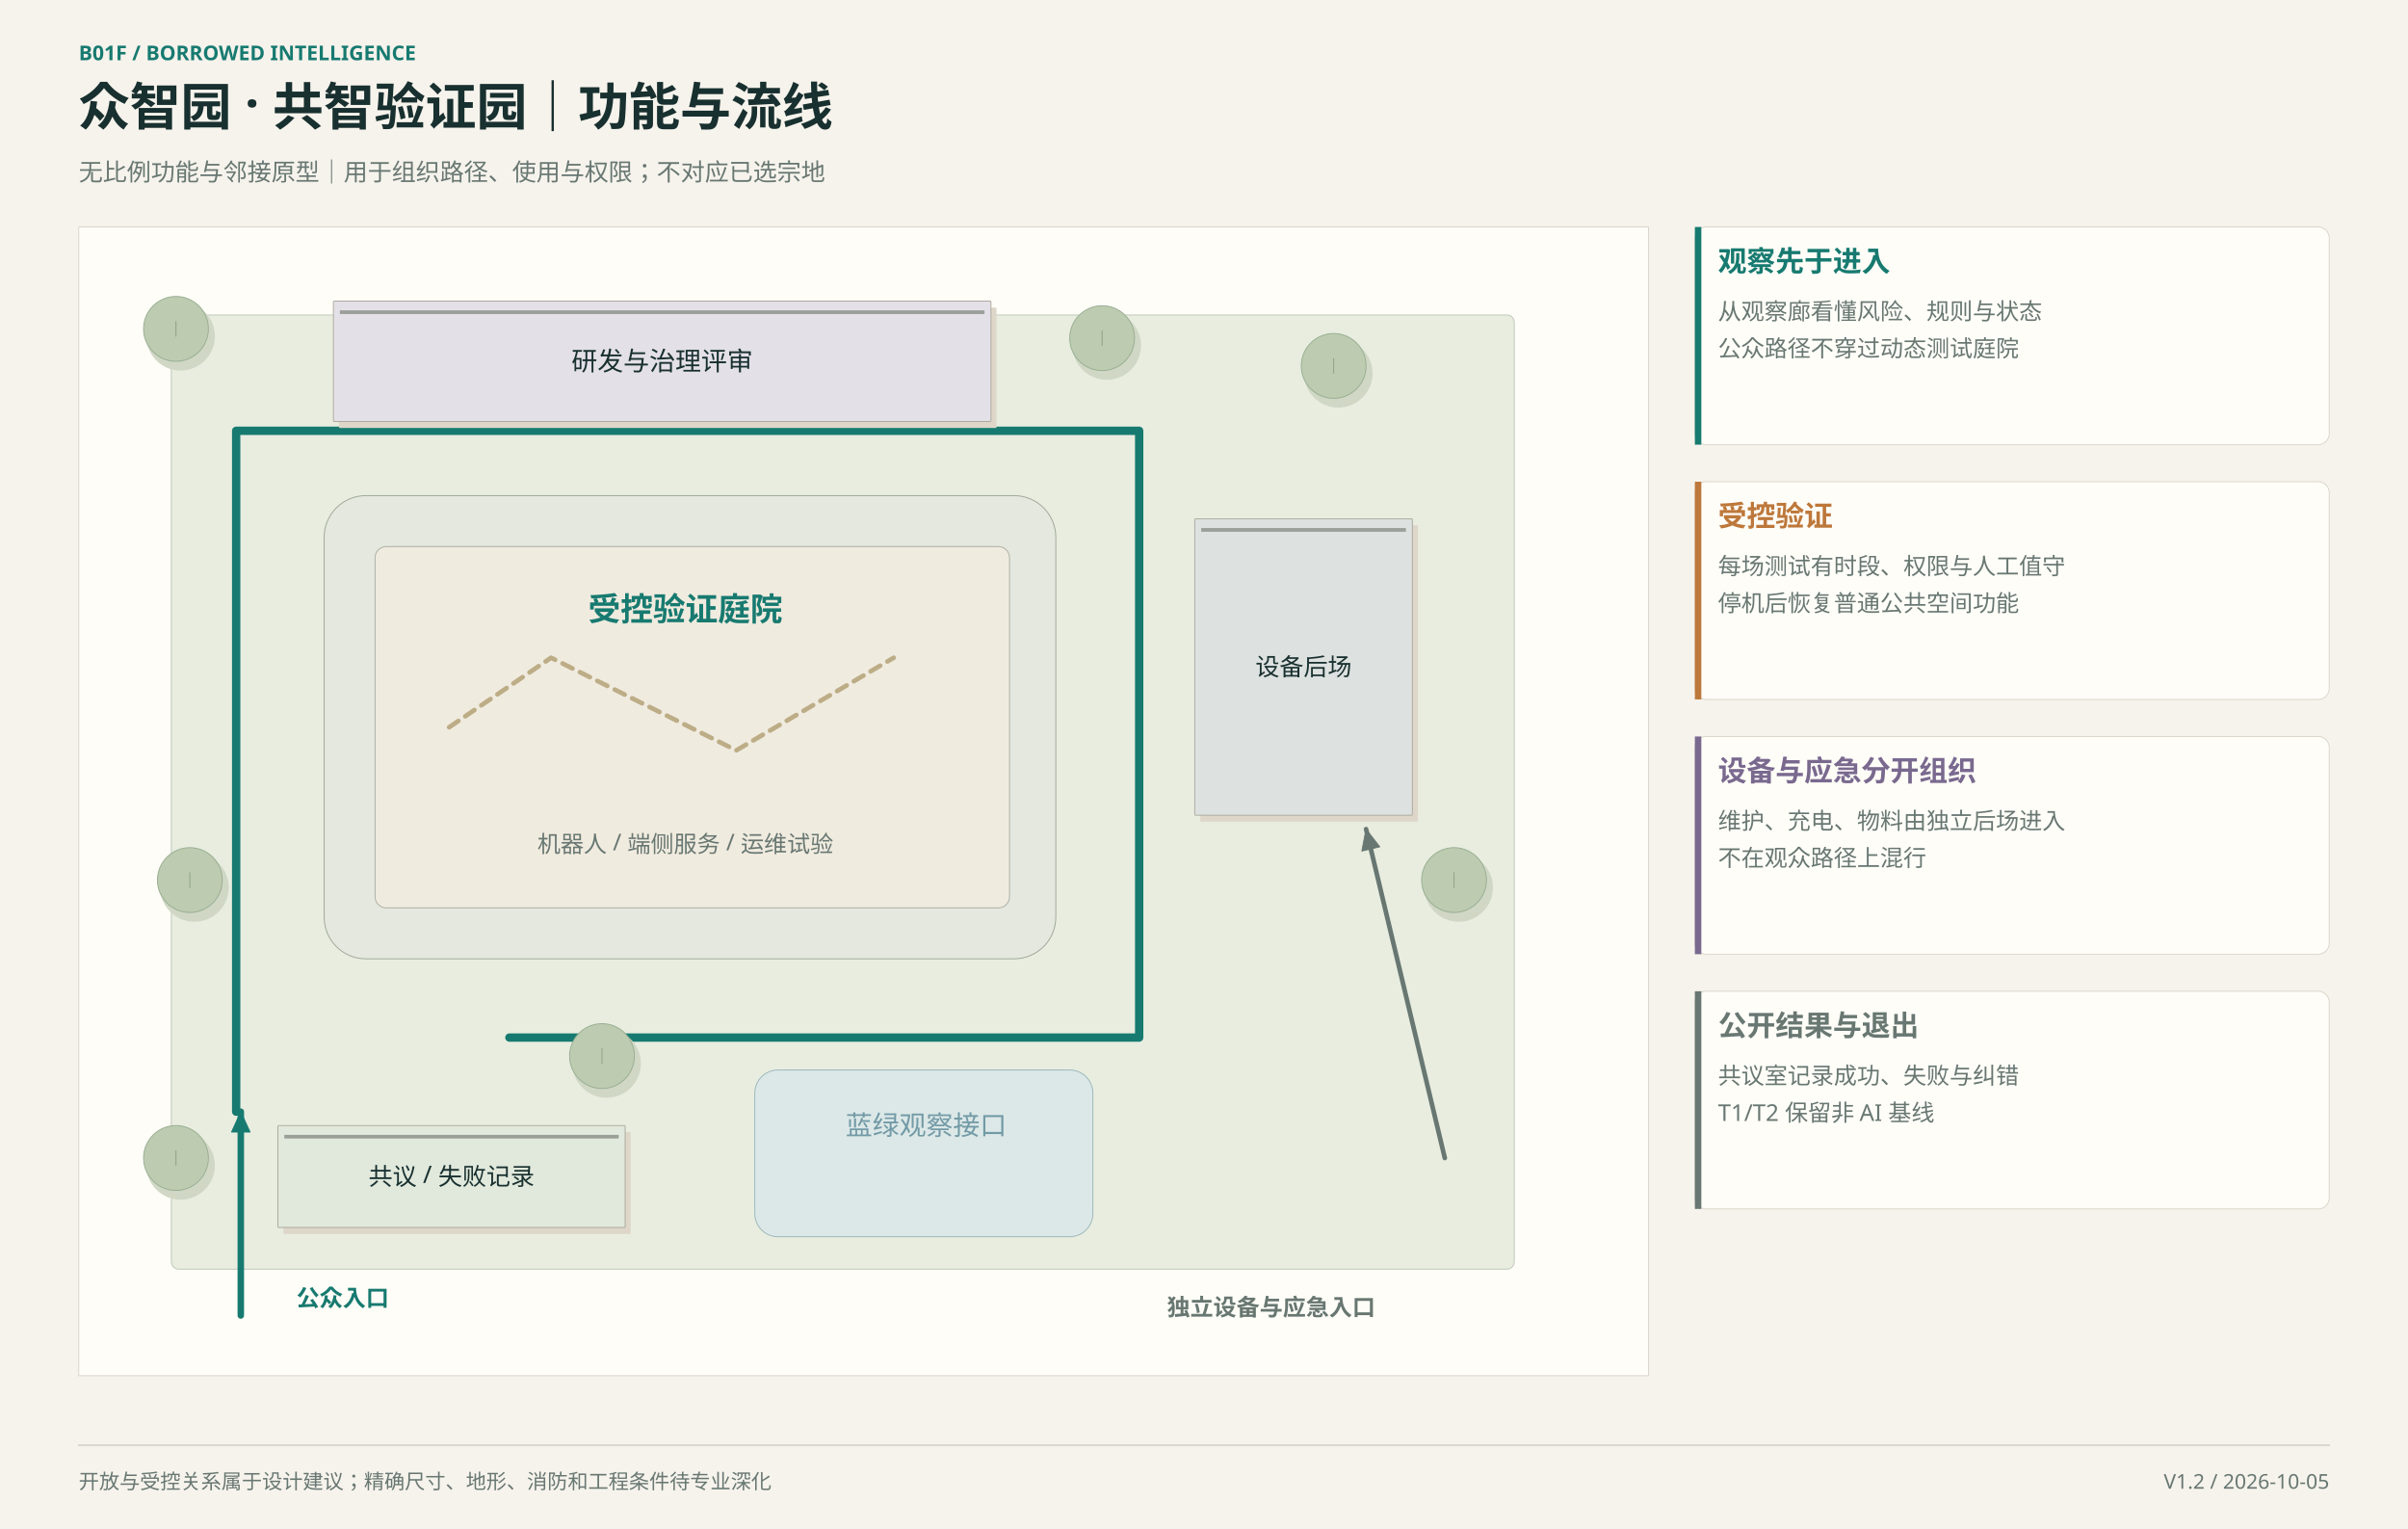
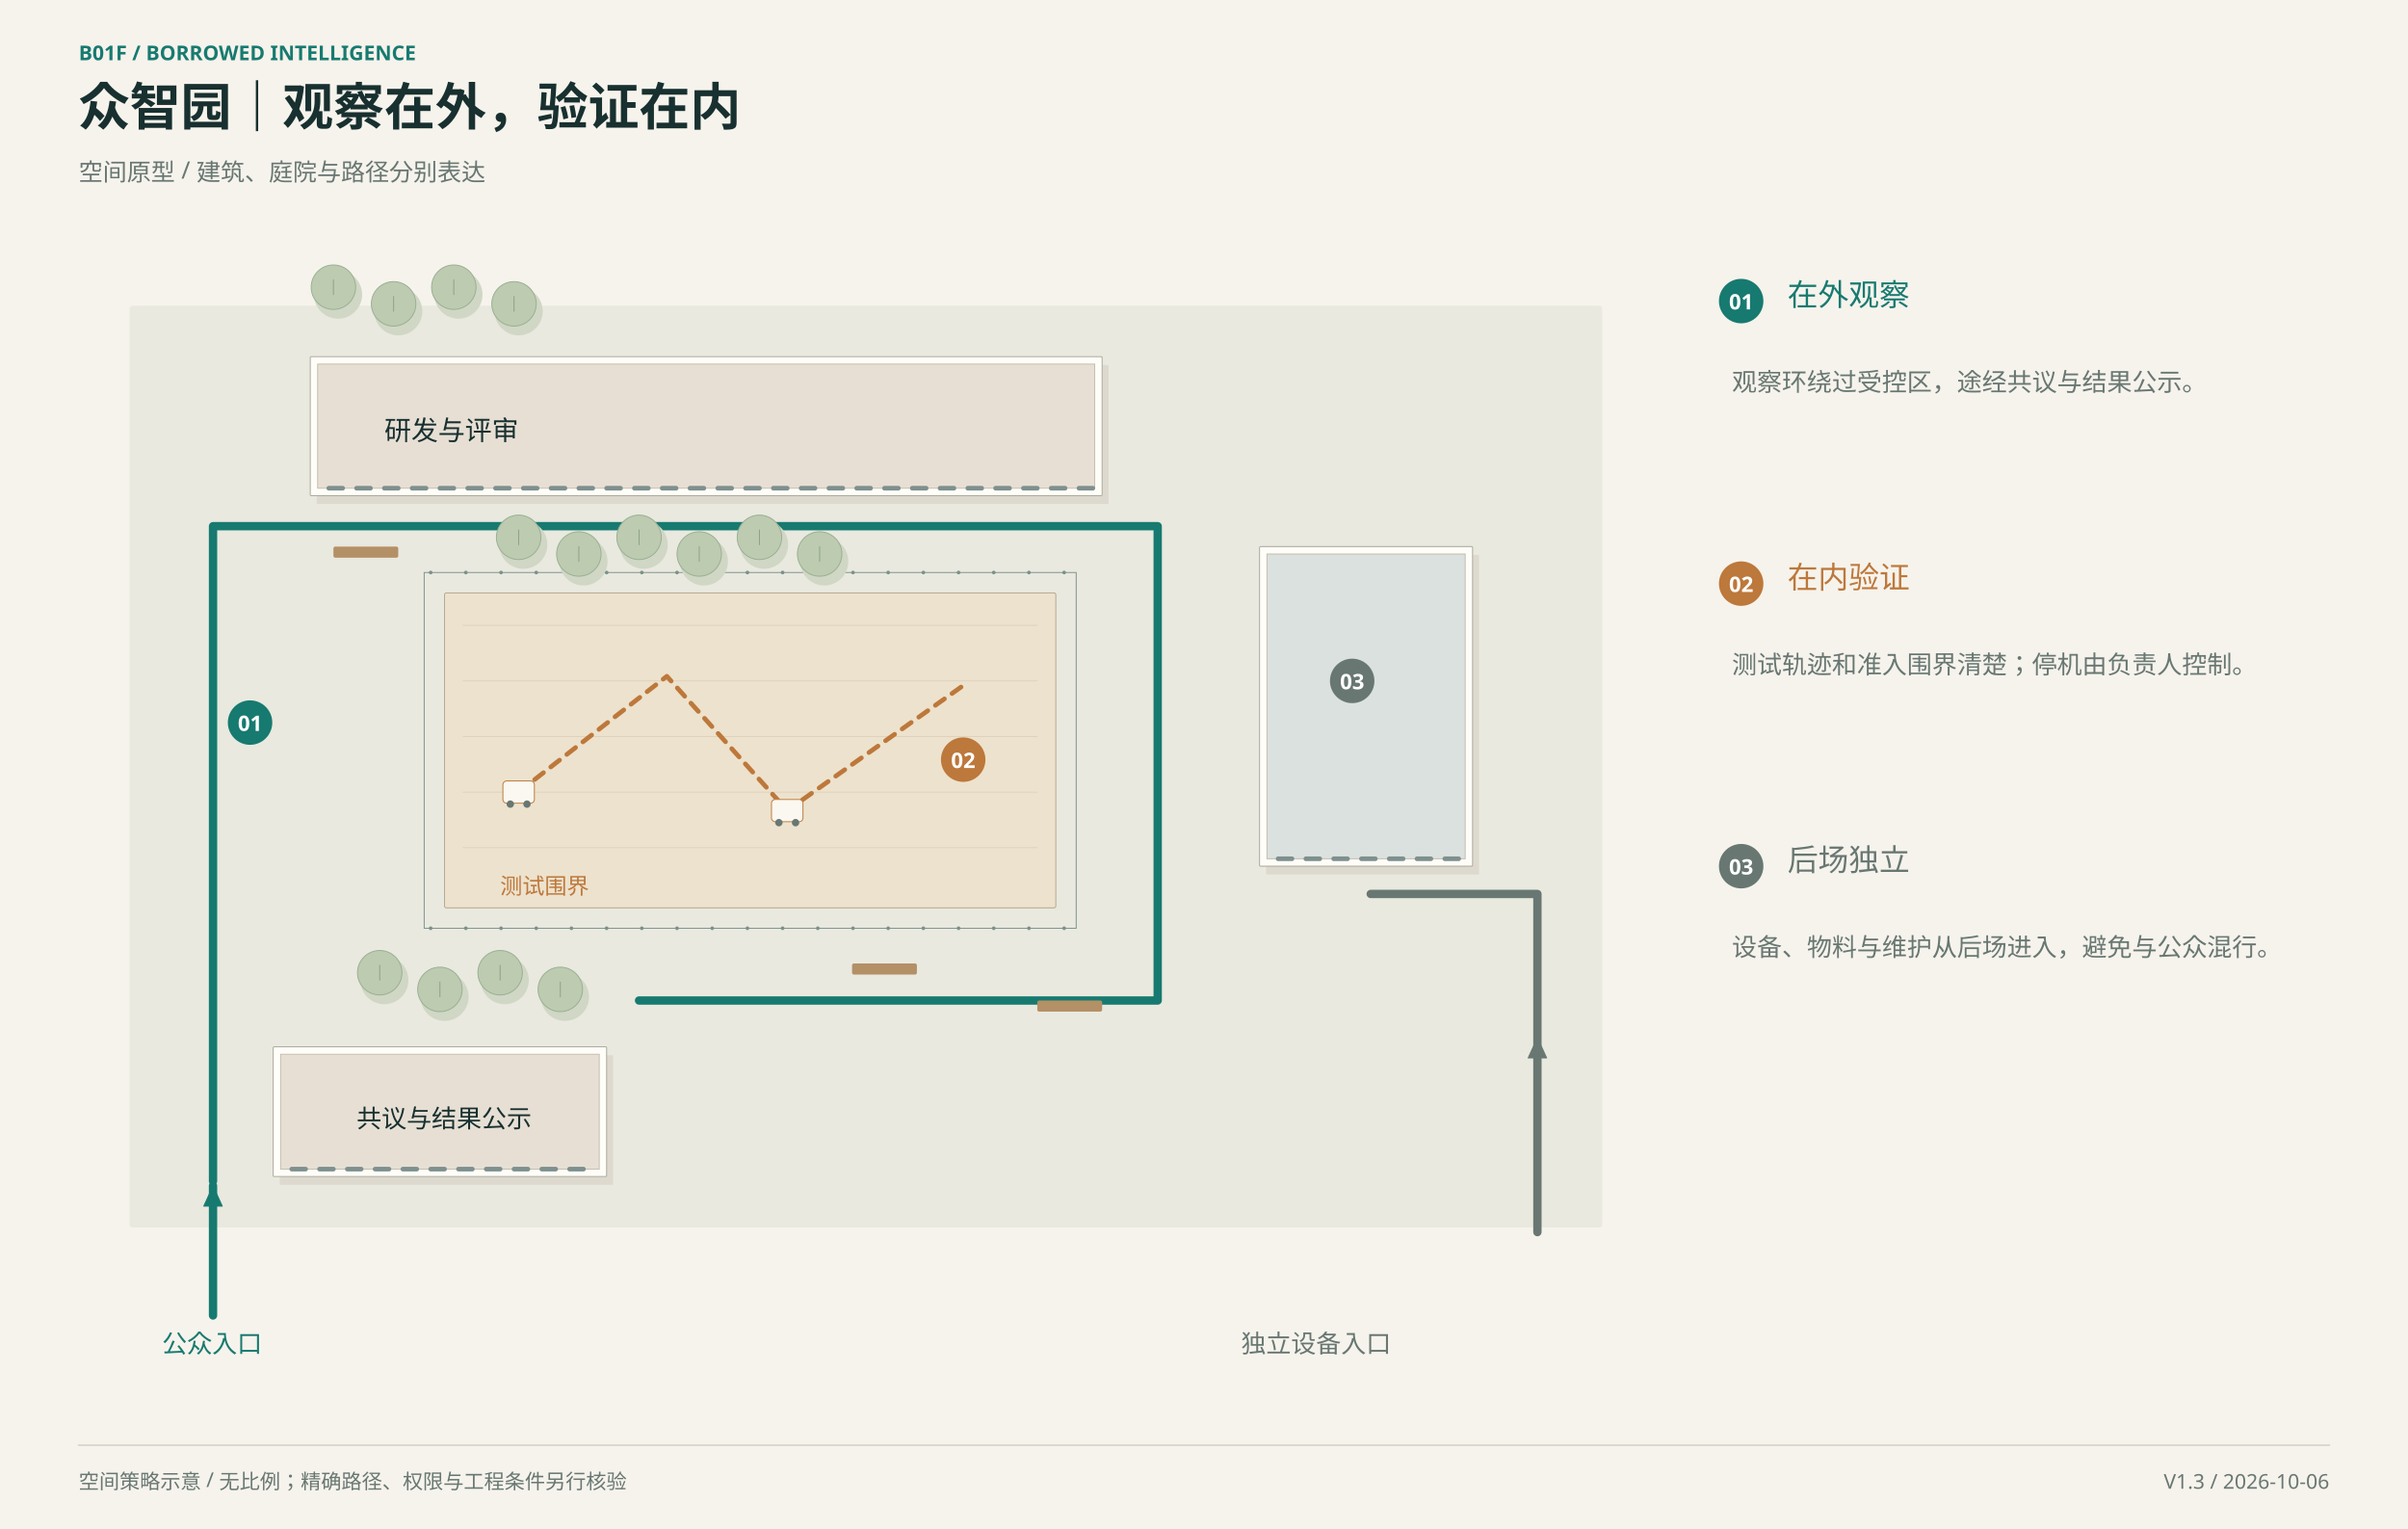
<svg xmlns="http://www.w3.org/2000/svg" width="2600" height="1650" viewBox="0 0 2600 1650">
  <style>text{font-family:"Jingzhang Reading","Noto Sans SC","PingFang SC",sans-serif}</style>
  <rect width="100%" height="100%" fill="#f6f3ec" />
  <text x="85" y="65" fill="#177a70" font-size="22" font-weight="600" text-anchor="start">B01F / BORROWED INTELLIGENCE</text>
-   <text x="85" y="135" fill="#18302f" font-size="55" font-weight="600" text-anchor="start">众智园 · 共智验证园｜功能与流线</text>
-   <text x="85" y="195" fill="#687772" font-size="26" font-weight="400" text-anchor="start">无比例功能与邻接原型｜用于组织路径、使用与权限；不对应已选宗地</text>
-   <rect x="85" y="245" width="1695" height="1240" rx="0" fill="#fffdf8" stroke="#d9d5ca" />
-   <rect x="185" y="340" width="1450" height="1030" rx="8" fill="#e8ede0" stroke="#bec8b8" />
-   <rect x="350" y="535" width="790" height="500" rx="45" fill="#e4e8df" stroke="#9ea997" />
-   <rect x="405" y="590" width="685" height="390" rx="12" fill="#f0ebdf" stroke="#acafa4" />
-   <text x="740" y="670" fill="#177a70" font-size="35" font-weight="600" text-anchor="middle">受控验证庭院</text>
-   <path d="M485.0,785.0 L595.0,710.0 L795.0,810.0 L965.0,710.0" fill="none" stroke="#bdad87" stroke-width="5" stroke-linejoin="round" stroke-linecap="round" stroke-dasharray="12 9" />
-   <text x="740" y="920" fill="#687772" font-size="25" font-weight="400" text-anchor="middle">机器人 / 端侧服务 / 运维试验</text>
-   <path d="M255.0,1200.0 L255.0,465.0 L1230.0,465.0 L1230.0,1120.0 L550.0,1120.0" fill="none" stroke="#177a70" stroke-width="9" stroke-linejoin="round" stroke-linecap="round" />
-   <rect x="581" y="421" width="361.0" height="40" rx="5" fill="#fffdf7" stroke="none" />
-   <text x="590" y="450" fill="#177a70" font-size="25" font-weight="600" text-anchor="start">公共观察廊 / 与测试区分离</text>
-   <rect x="366" y="332" width="710" height="130" rx="1" fill="#ded7c9" stroke="none" />
-   <rect x="360" y="325" width="710" height="130" rx="1" fill="#e4e0e8" stroke="#acaa9e" />
-   <path d="M367,337H1063" stroke="#9b9f99" stroke-width="4" />
-   <text x="715.0" y="399.8" fill="#18302f" font-size="28" font-weight="500" text-anchor="middle">研发与治理评审</text>
-   <rect x="1296" y="567" width="235" height="320" rx="1" fill="#ded7c9" stroke="none" />
-   <rect x="1290" y="560" width="235" height="320" rx="1" fill="#dde1df" stroke="#acaa9e" />
-   <path d="M1297,572H1518" stroke="#9b9f99" stroke-width="4" />
-   <text x="1407.5" y="729.1" fill="#18302f" font-size="26" font-weight="500" text-anchor="middle">设备后场</text>
-   <rect x="306" y="1222" width="375" height="110" rx="1" fill="#ded7c9" stroke="none" />
-   <rect x="300" y="1215" width="375" height="110" rx="1" fill="#e1e8dc" stroke="#acaa9e" />
-   <path d="M307,1227H668" stroke="#9b9f99" stroke-width="4" />
-   <text x="487.5" y="1279.1" fill="#18302f" font-size="26" font-weight="500" text-anchor="middle">共议 / 失败记录</text>
-   <rect x="815" y="1155" width="365" height="180" rx="25" fill="#dce8e7" stroke="#9bb7bb" />
-   <text x="1000" y="1225" fill="#729aa6" font-size="29" font-weight="500" text-anchor="middle">蓝绿观察接口</text>
-   <path d="M1560.0,1250.0 L1475.0,895.0" fill="none" stroke="#687772" stroke-width="5" stroke-linejoin="round" stroke-linecap="round" />
-   <path d="M1475.0,895.0 L1489.8,914.1 L1470.4,918.7 L1475.0,895.0" fill="#687772" stroke="#687772" stroke-width="1" stroke-linejoin="round" stroke-linecap="round" />
-   <rect x="1251" y="1391" width="238.5" height="40" rx="5" fill="#fffdf7" stroke="none" />
-   <text x="1260" y="1420" fill="#687772" font-size="25" font-weight="600" text-anchor="start">独立设备与应急入口</text>
-   <path d="M260.0,1420.0 L260.0,1200.0" fill="none" stroke="#177a70" stroke-width="7" stroke-linejoin="round" stroke-linecap="round" />
-   <path d="M260.0,1200.0 L270.0,1222.0 L250.0,1222.0 L260.0,1200.0" fill="#177a70" stroke="#177a70" stroke-width="1" stroke-linejoin="round" stroke-linecap="round" />
-   <rect x="311" y="1381" width="116.0" height="40" rx="5" fill="#fffdf7" stroke="none" />
-   <text x="320" y="1410" fill="#177a70" font-size="25" font-weight="600" text-anchor="start">公众入口</text>
-   <circle cx="195.0" cy="363.0" r="37" fill="#d0d7c5" stroke="none" stroke-width="2" />
-   <circle cx="190.0" cy="355.0" r="35" fill="#bdcbb0" stroke="#98ae92" stroke-width="1" />
-   <path d="M190.0,347.0 L190.0,363.0" fill="none" stroke="#8ca185" stroke-width="1" stroke-linejoin="round" stroke-linecap="round" />
-   <circle cx="1195.0" cy="373.0" r="37" fill="#d0d7c5" stroke="none" stroke-width="2" />
-   <circle cx="1190.0" cy="365.0" r="35" fill="#bdcbb0" stroke="#98ae92" stroke-width="1" />
-   <path d="M1190.0,357.0 L1190.0,373.0" fill="none" stroke="#8ca185" stroke-width="1" stroke-linejoin="round" stroke-linecap="round" />
-   <circle cx="1445.0" cy="403.0" r="37" fill="#d0d7c5" stroke="none" stroke-width="2" />
-   <circle cx="1440.0" cy="395.0" r="35" fill="#bdcbb0" stroke="#98ae92" stroke-width="1" />
-   <path d="M1440.0,387.0 L1440.0,403.0" fill="none" stroke="#8ca185" stroke-width="1" stroke-linejoin="round" stroke-linecap="round" />
-   <circle cx="1575.0" cy="958.0" r="37" fill="#d0d7c5" stroke="none" stroke-width="2" />
-   <circle cx="1570.0" cy="950.0" r="35" fill="#bdcbb0" stroke="#98ae92" stroke-width="1" />
-   <path d="M1570.0,942.0 L1570.0,958.0" fill="none" stroke="#8ca185" stroke-width="1" stroke-linejoin="round" stroke-linecap="round" />
-   <circle cx="655.0" cy="1148.0" r="37" fill="#d0d7c5" stroke="none" stroke-width="2" />
-   <circle cx="650.0" cy="1140.0" r="35" fill="#bdcbb0" stroke="#98ae92" stroke-width="1" />
-   <path d="M650.0,1132.0 L650.0,1148.0" fill="none" stroke="#8ca185" stroke-width="1" stroke-linejoin="round" stroke-linecap="round" />
-   <circle cx="210.0" cy="958.0" r="37" fill="#d0d7c5" stroke="none" stroke-width="2" />
-   <circle cx="205.0" cy="950.0" r="35" fill="#bdcbb0" stroke="#98ae92" stroke-width="1" />
-   <path d="M205.0,942.0 L205.0,958.0" fill="none" stroke="#8ca185" stroke-width="1" stroke-linejoin="round" stroke-linecap="round" />
-   <circle cx="195.0" cy="1258.0" r="37" fill="#d0d7c5" stroke="none" stroke-width="2" />
-   <circle cx="190.0" cy="1250.0" r="35" fill="#bdcbb0" stroke="#98ae92" stroke-width="1" />
-   <path d="M190.0,1242.0 L190.0,1258.0" fill="none" stroke="#8ca185" stroke-width="1" stroke-linejoin="round" stroke-linecap="round" />
-   <rect x="1830" y="245" width="685" height="235" rx="12" fill="#fffdf8" stroke="#d9d5ca" />
-   <rect x="1830" y="245" width="7" height="235" fill="#177a70" />
-   <text x="1855" y="293" fill="#177a70" font-size="31" font-weight="600" text-anchor="start">观察先于进入</text>
-   <text x="1855" y="345" fill="#687772" font-size="25" font-weight="400" text-anchor="start">从观察廊看懂风险、规则与状态</text>
-   <text x="1855" y="385" fill="#687772" font-size="25" font-weight="400" text-anchor="start">公众路径不穿过动态测试庭院</text>
-   <rect x="1830" y="520" width="685" height="235" rx="12" fill="#fffdf8" stroke="#d9d5ca" />
-   <rect x="1830" y="520" width="7" height="235" fill="#bd783b" />
-   <text x="1855" y="568" fill="#bd783b" font-size="31" font-weight="600" text-anchor="start">受控验证</text>
-   <text x="1855" y="620" fill="#687772" font-size="25" font-weight="400" text-anchor="start">每场测试有时段、权限与人工值守</text>
-   <text x="1855" y="660" fill="#687772" font-size="25" font-weight="400" text-anchor="start">停机后恢复普通公共空间功能</text>
-   <rect x="1830" y="795" width="685" height="235" rx="12" fill="#fffdf8" stroke="#d9d5ca" />
-   <rect x="1830" y="795" width="7" height="235" fill="#79698f" />
-   <text x="1855" y="843" fill="#79698f" font-size="31" font-weight="600" text-anchor="start">设备与应急分开组织</text>
-   <text x="1855" y="895" fill="#687772" font-size="25" font-weight="400" text-anchor="start">维护、充电、物料由独立后场进入</text>
-   <text x="1855" y="935" fill="#687772" font-size="25" font-weight="400" text-anchor="start">不在观众路径上混行</text>
-   <rect x="1830" y="1070" width="685" height="235" rx="12" fill="#fffdf8" stroke="#d9d5ca" />
-   <rect x="1830" y="1070" width="7" height="235" fill="#687772" />
-   <text x="1855" y="1118" fill="#687772" font-size="31" font-weight="600" text-anchor="start">公开结果与退出</text>
-   <text x="1855" y="1170" fill="#687772" font-size="25" font-weight="400" text-anchor="start">共议室记录成功、失败与纠错</text>
-   <text x="1855" y="1210" fill="#687772" font-size="25" font-weight="400" text-anchor="start">T1/T2 保留非 AI 基线</text>
+   <text x="85" y="135" fill="#18302f" font-size="55" font-weight="600" text-anchor="start">众智园｜观察在外，验证在内</text>
+   <text x="85" y="195" fill="#687772" font-size="26" font-weight="400" text-anchor="start">空间原型 / 建筑、庭院与路径分别表达</text>
+   <rect x="140" y="330" width="1590" height="995" rx="3" fill="#e9e9df" stroke="none" />
+   <rect x="342" y="394" width="855" height="150" rx="1" fill="#ded9cf" stroke="none" />
+   <rect x="335" y="385" width="855" height="150" rx="1" fill="#fffdf8" stroke="#a9a69a" />
+   <rect x="343" y="393" width="839" height="134" rx="0" fill="#e7dfd4" stroke="#c3bcae" />
+   <path d="M355.0,527.0 L370.0,527.0" fill="none" stroke="#7e908e" stroke-width="5" stroke-linejoin="round" stroke-linecap="round" />
+   <path d="M385.0,527.0 L400.0,527.0" fill="none" stroke="#7e908e" stroke-width="5" stroke-linejoin="round" stroke-linecap="round" />
+   <path d="M415.0,527.0 L430.0,527.0" fill="none" stroke="#7e908e" stroke-width="5" stroke-linejoin="round" stroke-linecap="round" />
+   <path d="M445.0,527.0 L460.0,527.0" fill="none" stroke="#7e908e" stroke-width="5" stroke-linejoin="round" stroke-linecap="round" />
+   <path d="M475.0,527.0 L490.0,527.0" fill="none" stroke="#7e908e" stroke-width="5" stroke-linejoin="round" stroke-linecap="round" />
+   <path d="M505.0,527.0 L520.0,527.0" fill="none" stroke="#7e908e" stroke-width="5" stroke-linejoin="round" stroke-linecap="round" />
+   <path d="M535.0,527.0 L550.0,527.0" fill="none" stroke="#7e908e" stroke-width="5" stroke-linejoin="round" stroke-linecap="round" />
+   <path d="M565.0,527.0 L580.0,527.0" fill="none" stroke="#7e908e" stroke-width="5" stroke-linejoin="round" stroke-linecap="round" />
+   <path d="M595.0,527.0 L610.0,527.0" fill="none" stroke="#7e908e" stroke-width="5" stroke-linejoin="round" stroke-linecap="round" />
+   <path d="M625.0,527.0 L640.0,527.0" fill="none" stroke="#7e908e" stroke-width="5" stroke-linejoin="round" stroke-linecap="round" />
+   <path d="M655.0,527.0 L670.0,527.0" fill="none" stroke="#7e908e" stroke-width="5" stroke-linejoin="round" stroke-linecap="round" />
+   <path d="M685.0,527.0 L700.0,527.0" fill="none" stroke="#7e908e" stroke-width="5" stroke-linejoin="round" stroke-linecap="round" />
+   <path d="M715.0,527.0 L730.0,527.0" fill="none" stroke="#7e908e" stroke-width="5" stroke-linejoin="round" stroke-linecap="round" />
+   <path d="M745.0,527.0 L760.0,527.0" fill="none" stroke="#7e908e" stroke-width="5" stroke-linejoin="round" stroke-linecap="round" />
+   <path d="M775.0,527.0 L790.0,527.0" fill="none" stroke="#7e908e" stroke-width="5" stroke-linejoin="round" stroke-linecap="round" />
+   <path d="M805.0,527.0 L820.0,527.0" fill="none" stroke="#7e908e" stroke-width="5" stroke-linejoin="round" stroke-linecap="round" />
+   <path d="M835.0,527.0 L850.0,527.0" fill="none" stroke="#7e908e" stroke-width="5" stroke-linejoin="round" stroke-linecap="round" />
+   <path d="M865.0,527.0 L880.0,527.0" fill="none" stroke="#7e908e" stroke-width="5" stroke-linejoin="round" stroke-linecap="round" />
+   <path d="M895.0,527.0 L910.0,527.0" fill="none" stroke="#7e908e" stroke-width="5" stroke-linejoin="round" stroke-linecap="round" />
+   <path d="M925.0,527.0 L940.0,527.0" fill="none" stroke="#7e908e" stroke-width="5" stroke-linejoin="round" stroke-linecap="round" />
+   <path d="M955.0,527.0 L970.0,527.0" fill="none" stroke="#7e908e" stroke-width="5" stroke-linejoin="round" stroke-linecap="round" />
+   <path d="M985.0,527.0 L1000.0,527.0" fill="none" stroke="#7e908e" stroke-width="5" stroke-linejoin="round" stroke-linecap="round" />
+   <path d="M1015.0,527.0 L1030.0,527.0" fill="none" stroke="#7e908e" stroke-width="5" stroke-linejoin="round" stroke-linecap="round" />
+   <path d="M1045.0,527.0 L1060.0,527.0" fill="none" stroke="#7e908e" stroke-width="5" stroke-linejoin="round" stroke-linecap="round" />
+   <path d="M1075.0,527.0 L1090.0,527.0" fill="none" stroke="#7e908e" stroke-width="5" stroke-linejoin="round" stroke-linecap="round" />
+   <path d="M1105.0,527.0 L1120.0,527.0" fill="none" stroke="#7e908e" stroke-width="5" stroke-linejoin="round" stroke-linecap="round" />
+   <path d="M1135.0,527.0 L1150.0,527.0" fill="none" stroke="#7e908e" stroke-width="5" stroke-linejoin="round" stroke-linecap="round" />
+   <path d="M1165.0,527.0 L1180.0,527.0" fill="none" stroke="#7e908e" stroke-width="5" stroke-linejoin="round" stroke-linecap="round" />
+   <rect x="1367" y="599" width="230" height="345" rx="1" fill="#ded9cf" stroke="none" />
+   <rect x="1360" y="590" width="230" height="345" rx="1" fill="#fffdf8" stroke="#a9a69a" />
+   <rect x="1368" y="598" width="214" height="329" rx="0" fill="#dbe1df" stroke="#c3bcae" />
+   <path d="M1380.0,927.0 L1395.0,927.0" fill="none" stroke="#7e908e" stroke-width="5" stroke-linejoin="round" stroke-linecap="round" />
+   <path d="M1410.0,927.0 L1425.0,927.0" fill="none" stroke="#7e908e" stroke-width="5" stroke-linejoin="round" stroke-linecap="round" />
+   <path d="M1440.0,927.0 L1455.0,927.0" fill="none" stroke="#7e908e" stroke-width="5" stroke-linejoin="round" stroke-linecap="round" />
+   <path d="M1470.0,927.0 L1485.0,927.0" fill="none" stroke="#7e908e" stroke-width="5" stroke-linejoin="round" stroke-linecap="round" />
+   <path d="M1500.0,927.0 L1515.0,927.0" fill="none" stroke="#7e908e" stroke-width="5" stroke-linejoin="round" stroke-linecap="round" />
+   <path d="M1530.0,927.0 L1545.0,927.0" fill="none" stroke="#7e908e" stroke-width="5" stroke-linejoin="round" stroke-linecap="round" />
+   <path d="M1560.0,927.0 L1575.0,927.0" fill="none" stroke="#7e908e" stroke-width="5" stroke-linejoin="round" stroke-linecap="round" />
+   <rect x="302" y="1139" width="360" height="140" rx="1" fill="#ded9cf" stroke="none" />
+   <rect x="295" y="1130" width="360" height="140" rx="1" fill="#fffdf8" stroke="#a9a69a" />
+   <rect x="303" y="1138" width="344" height="124" rx="0" fill="#e7dfd4" stroke="#c3bcae" />
+   <path d="M315.0,1262.0 L330.0,1262.0" fill="none" stroke="#7e908e" stroke-width="5" stroke-linejoin="round" stroke-linecap="round" />
+   <path d="M345.0,1262.0 L360.0,1262.0" fill="none" stroke="#7e908e" stroke-width="5" stroke-linejoin="round" stroke-linecap="round" />
+   <path d="M375.0,1262.0 L390.0,1262.0" fill="none" stroke="#7e908e" stroke-width="5" stroke-linejoin="round" stroke-linecap="round" />
+   <path d="M405.0,1262.0 L420.0,1262.0" fill="none" stroke="#7e908e" stroke-width="5" stroke-linejoin="round" stroke-linecap="round" />
+   <path d="M435.0,1262.0 L450.0,1262.0" fill="none" stroke="#7e908e" stroke-width="5" stroke-linejoin="round" stroke-linecap="round" />
+   <path d="M465.0,1262.0 L480.0,1262.0" fill="none" stroke="#7e908e" stroke-width="5" stroke-linejoin="round" stroke-linecap="round" />
+   <path d="M495.0,1262.0 L510.0,1262.0" fill="none" stroke="#7e908e" stroke-width="5" stroke-linejoin="round" stroke-linecap="round" />
+   <path d="M525.0,1262.0 L540.0,1262.0" fill="none" stroke="#7e908e" stroke-width="5" stroke-linejoin="round" stroke-linecap="round" />
+   <path d="M555.0,1262.0 L570.0,1262.0" fill="none" stroke="#7e908e" stroke-width="5" stroke-linejoin="round" stroke-linecap="round" />
+   <path d="M585.0,1262.0 L600.0,1262.0" fill="none" stroke="#7e908e" stroke-width="5" stroke-linejoin="round" stroke-linecap="round" />
+   <path d="M615.0,1262.0 L630.0,1262.0" fill="none" stroke="#7e908e" stroke-width="5" stroke-linejoin="round" stroke-linecap="round" />
+   <rect x="480" y="640" width="660" height="340" rx="2" fill="#ede2cd" stroke="#b5a58d" />
+   <path d="M500.0,675.0 L1120.0,675.0" fill="none" stroke="#ded2bb" stroke-width="1" stroke-linejoin="round" stroke-linecap="round" />
+   <path d="M500.0,735.0 L1120.0,735.0" fill="none" stroke="#ded2bb" stroke-width="1" stroke-linejoin="round" stroke-linecap="round" />
+   <path d="M500.0,795.0 L1120.0,795.0" fill="none" stroke="#ded2bb" stroke-width="1" stroke-linejoin="round" stroke-linecap="round" />
+   <path d="M500.0,855.0 L1120.0,855.0" fill="none" stroke="#ded2bb" stroke-width="1" stroke-linejoin="round" stroke-linecap="round" />
+   <path d="M500.0,915.0 L1120.0,915.0" fill="none" stroke="#ded2bb" stroke-width="1" stroke-linejoin="round" stroke-linecap="round" />
+   <rect x="458" y="618" width="704" height="384" rx="0" fill="none" stroke="#7b918b" />
+   <circle cx="465.0" cy="618.0" r="2" fill="#7b918b" stroke="none" stroke-width="2" />
+   <circle cx="465.0" cy="1002.0" r="2" fill="#7b918b" stroke="none" stroke-width="2" />
+   <circle cx="503.0" cy="618.0" r="2" fill="#7b918b" stroke="none" stroke-width="2" />
+   <circle cx="503.0" cy="1002.0" r="2" fill="#7b918b" stroke="none" stroke-width="2" />
+   <circle cx="541.0" cy="618.0" r="2" fill="#7b918b" stroke="none" stroke-width="2" />
+   <circle cx="541.0" cy="1002.0" r="2" fill="#7b918b" stroke="none" stroke-width="2" />
+   <circle cx="579.0" cy="618.0" r="2" fill="#7b918b" stroke="none" stroke-width="2" />
+   <circle cx="579.0" cy="1002.0" r="2" fill="#7b918b" stroke="none" stroke-width="2" />
+   <circle cx="617.0" cy="618.0" r="2" fill="#7b918b" stroke="none" stroke-width="2" />
+   <circle cx="617.0" cy="1002.0" r="2" fill="#7b918b" stroke="none" stroke-width="2" />
+   <circle cx="655.0" cy="618.0" r="2" fill="#7b918b" stroke="none" stroke-width="2" />
+   <circle cx="655.0" cy="1002.0" r="2" fill="#7b918b" stroke="none" stroke-width="2" />
+   <circle cx="693.0" cy="618.0" r="2" fill="#7b918b" stroke="none" stroke-width="2" />
+   <circle cx="693.0" cy="1002.0" r="2" fill="#7b918b" stroke="none" stroke-width="2" />
+   <circle cx="731.0" cy="618.0" r="2" fill="#7b918b" stroke="none" stroke-width="2" />
+   <circle cx="731.0" cy="1002.0" r="2" fill="#7b918b" stroke="none" stroke-width="2" />
+   <circle cx="769.0" cy="618.0" r="2" fill="#7b918b" stroke="none" stroke-width="2" />
+   <circle cx="769.0" cy="1002.0" r="2" fill="#7b918b" stroke="none" stroke-width="2" />
+   <circle cx="807.0" cy="618.0" r="2" fill="#7b918b" stroke="none" stroke-width="2" />
+   <circle cx="807.0" cy="1002.0" r="2" fill="#7b918b" stroke="none" stroke-width="2" />
+   <circle cx="845.0" cy="618.0" r="2" fill="#7b918b" stroke="none" stroke-width="2" />
+   <circle cx="845.0" cy="1002.0" r="2" fill="#7b918b" stroke="none" stroke-width="2" />
+   <circle cx="883.0" cy="618.0" r="2" fill="#7b918b" stroke="none" stroke-width="2" />
+   <circle cx="883.0" cy="1002.0" r="2" fill="#7b918b" stroke="none" stroke-width="2" />
+   <circle cx="921.0" cy="618.0" r="2" fill="#7b918b" stroke="none" stroke-width="2" />
+   <circle cx="921.0" cy="1002.0" r="2" fill="#7b918b" stroke="none" stroke-width="2" />
+   <circle cx="959.0" cy="618.0" r="2" fill="#7b918b" stroke="none" stroke-width="2" />
+   <circle cx="959.0" cy="1002.0" r="2" fill="#7b918b" stroke="none" stroke-width="2" />
+   <circle cx="997.0" cy="618.0" r="2" fill="#7b918b" stroke="none" stroke-width="2" />
+   <circle cx="997.0" cy="1002.0" r="2" fill="#7b918b" stroke="none" stroke-width="2" />
+   <circle cx="1035.0" cy="618.0" r="2" fill="#7b918b" stroke="none" stroke-width="2" />
+   <circle cx="1035.0" cy="1002.0" r="2" fill="#7b918b" stroke="none" stroke-width="2" />
+   <circle cx="1073.0" cy="618.0" r="2" fill="#7b918b" stroke="none" stroke-width="2" />
+   <circle cx="1073.0" cy="1002.0" r="2" fill="#7b918b" stroke="none" stroke-width="2" />
+   <circle cx="1111.0" cy="618.0" r="2" fill="#7b918b" stroke="none" stroke-width="2" />
+   <circle cx="1111.0" cy="1002.0" r="2" fill="#7b918b" stroke="none" stroke-width="2" />
+   <circle cx="1149.0" cy="618.0" r="2" fill="#7b918b" stroke="none" stroke-width="2" />
+   <circle cx="1149.0" cy="1002.0" r="2" fill="#7b918b" stroke="none" stroke-width="2" />
+   <path d="M230.0,1275.0 L230.0,568.0 L1250.0,568.0 L1250.0,1080.0 L690.0,1080.0" fill="none" stroke="#177a70" stroke-width="9" stroke-linejoin="round" stroke-linecap="round" />
+   <path d="M230.0,1420.0 L230.0,1280.0" fill="none" stroke="#177a70" stroke-width="9" stroke-linejoin="round" stroke-linecap="round" />
+   <path d="M230.0,1280.0 L240.0,1302.0 L220.0,1302.0 L230.0,1280.0" fill="#177a70" stroke="#177a70" stroke-width="1" stroke-linejoin="round" stroke-linecap="round" />
+   <path d="M1660.0,1330.0 L1660.0,965.0 L1480.0,965.0" fill="none" stroke="#687772" stroke-width="9" stroke-linejoin="round" stroke-linecap="round" />
+   <path d="M1660.0,1330.0 L1660.0,1120.0" fill="none" stroke="#687772" stroke-width="7" stroke-linejoin="round" stroke-linecap="round" />
+   <path d="M1660.0,1120.0 L1670.0,1142.0 L1650.0,1142.0 L1660.0,1120.0" fill="#687772" stroke="#687772" stroke-width="1" stroke-linejoin="round" stroke-linecap="round" />
+   <path d="M560.0,855.0 L720.0,730.0 L850.0,875.0 L1040.0,740.0" fill="none" stroke="#bd783b" stroke-width="5" stroke-linejoin="round" stroke-linecap="round" stroke-dasharray="12 10" />
+   <rect x="543" y="843" width="34" height="24" rx="4" fill="#faf8f0" stroke="#bd783b" />
+   <circle cx="551.0" cy="868.0" r="4" fill="#687772" stroke="none" stroke-width="2" />
+   <circle cx="569.0" cy="868.0" r="4" fill="#687772" stroke="none" stroke-width="2" />
+   <rect x="833" y="863" width="34" height="24" rx="4" fill="#faf8f0" stroke="#bd783b" />
+   <circle cx="841.0" cy="888.0" r="4" fill="#687772" stroke="none" stroke-width="2" />
+   <circle cx="859.0" cy="888.0" r="4" fill="#687772" stroke="none" stroke-width="2" />
+   <circle cx="415.0" cy="1058.0" r="26" fill="#d0d7c5" stroke="none" stroke-width="2" />
+   <circle cx="410.0" cy="1050.0" r="24" fill="#bdcbb0" stroke="#98ae92" stroke-width="1" />
+   <path d="M410.0,1042.0 L410.0,1058.0" fill="none" stroke="#8ca185" stroke-width="1" stroke-linejoin="round" stroke-linecap="round" />
+   <circle cx="480.0" cy="1076.0" r="26" fill="#d0d7c5" stroke="none" stroke-width="2" />
+   <circle cx="475.0" cy="1068.0" r="24" fill="#bdcbb0" stroke="#98ae92" stroke-width="1" />
+   <path d="M475.0,1060.0 L475.0,1076.0" fill="none" stroke="#8ca185" stroke-width="1" stroke-linejoin="round" stroke-linecap="round" />
+   <circle cx="545.0" cy="1058.0" r="26" fill="#d0d7c5" stroke="none" stroke-width="2" />
+   <circle cx="540.0" cy="1050.0" r="24" fill="#bdcbb0" stroke="#98ae92" stroke-width="1" />
+   <path d="M540.0,1042.0 L540.0,1058.0" fill="none" stroke="#8ca185" stroke-width="1" stroke-linejoin="round" stroke-linecap="round" />
+   <circle cx="610.0" cy="1076.0" r="26" fill="#d0d7c5" stroke="none" stroke-width="2" />
+   <circle cx="605.0" cy="1068.0" r="24" fill="#bdcbb0" stroke="#98ae92" stroke-width="1" />
+   <path d="M605.0,1060.0 L605.0,1076.0" fill="none" stroke="#8ca185" stroke-width="1" stroke-linejoin="round" stroke-linecap="round" />
+   <circle cx="565.0" cy="588.0" r="26" fill="#d0d7c5" stroke="none" stroke-width="2" />
+   <circle cx="560.0" cy="580.0" r="24" fill="#bdcbb0" stroke="#98ae92" stroke-width="1" />
+   <path d="M560.0,572.0 L560.0,588.0" fill="none" stroke="#8ca185" stroke-width="1" stroke-linejoin="round" stroke-linecap="round" />
+   <circle cx="630.0" cy="606.0" r="26" fill="#d0d7c5" stroke="none" stroke-width="2" />
+   <circle cx="625.0" cy="598.0" r="24" fill="#bdcbb0" stroke="#98ae92" stroke-width="1" />
+   <path d="M625.0,590.0 L625.0,606.0" fill="none" stroke="#8ca185" stroke-width="1" stroke-linejoin="round" stroke-linecap="round" />
+   <circle cx="695.0" cy="588.0" r="26" fill="#d0d7c5" stroke="none" stroke-width="2" />
+   <circle cx="690.0" cy="580.0" r="24" fill="#bdcbb0" stroke="#98ae92" stroke-width="1" />
+   <path d="M690.0,572.0 L690.0,588.0" fill="none" stroke="#8ca185" stroke-width="1" stroke-linejoin="round" stroke-linecap="round" />
+   <circle cx="760.0" cy="606.0" r="26" fill="#d0d7c5" stroke="none" stroke-width="2" />
+   <circle cx="755.0" cy="598.0" r="24" fill="#bdcbb0" stroke="#98ae92" stroke-width="1" />
+   <path d="M755.0,590.0 L755.0,606.0" fill="none" stroke="#8ca185" stroke-width="1" stroke-linejoin="round" stroke-linecap="round" />
+   <circle cx="825.0" cy="588.0" r="26" fill="#d0d7c5" stroke="none" stroke-width="2" />
+   <circle cx="820.0" cy="580.0" r="24" fill="#bdcbb0" stroke="#98ae92" stroke-width="1" />
+   <path d="M820.0,572.0 L820.0,588.0" fill="none" stroke="#8ca185" stroke-width="1" stroke-linejoin="round" stroke-linecap="round" />
+   <circle cx="890.0" cy="606.0" r="26" fill="#d0d7c5" stroke="none" stroke-width="2" />
+   <circle cx="885.0" cy="598.0" r="24" fill="#bdcbb0" stroke="#98ae92" stroke-width="1" />
+   <path d="M885.0,590.0 L885.0,606.0" fill="none" stroke="#8ca185" stroke-width="1" stroke-linejoin="round" stroke-linecap="round" />
+   <circle cx="365.0" cy="318.0" r="26" fill="#d0d7c5" stroke="none" stroke-width="2" />
+   <circle cx="360.0" cy="310.0" r="24" fill="#bdcbb0" stroke="#98ae92" stroke-width="1" />
+   <path d="M360.0,302.0 L360.0,318.0" fill="none" stroke="#8ca185" stroke-width="1" stroke-linejoin="round" stroke-linecap="round" />
+   <circle cx="430.0" cy="336.0" r="26" fill="#d0d7c5" stroke="none" stroke-width="2" />
+   <circle cx="425.0" cy="328.0" r="24" fill="#bdcbb0" stroke="#98ae92" stroke-width="1" />
+   <path d="M425.0,320.0 L425.0,336.0" fill="none" stroke="#8ca185" stroke-width="1" stroke-linejoin="round" stroke-linecap="round" />
+   <circle cx="495.0" cy="318.0" r="26" fill="#d0d7c5" stroke="none" stroke-width="2" />
+   <circle cx="490.0" cy="310.0" r="24" fill="#bdcbb0" stroke="#98ae92" stroke-width="1" />
+   <path d="M490.0,302.0 L490.0,318.0" fill="none" stroke="#8ca185" stroke-width="1" stroke-linejoin="round" stroke-linecap="round" />
+   <circle cx="560.0" cy="336.0" r="26" fill="#d0d7c5" stroke="none" stroke-width="2" />
+   <circle cx="555.0" cy="328.0" r="24" fill="#bdcbb0" stroke="#98ae92" stroke-width="1" />
+   <path d="M555.0,320.0 L555.0,336.0" fill="none" stroke="#8ca185" stroke-width="1" stroke-linejoin="round" stroke-linecap="round" />
+   <rect x="360" y="590" width="70" height="12" rx="2" fill="#b49067" stroke="none" />
+   <rect x="920" y="1040" width="70" height="12" rx="2" fill="#b49067" stroke="none" />
+   <rect x="1120" y="1080" width="70" height="12" rx="2" fill="#b49067" stroke="none" />
+   <circle cx="270.0" cy="780.0" r="24" fill="#177a70" stroke="none" stroke-width="2" />
+   <text x="270" y="789" fill="white" font-size="23" font-weight="600" text-anchor="middle">01</text>
+   <circle cx="1040.0" cy="820.0" r="24" fill="#bd783b" stroke="none" stroke-width="2" />
+   <text x="1040" y="829" fill="white" font-size="23" font-weight="600" text-anchor="middle">02</text>
+   <circle cx="1460.0" cy="735.0" r="24" fill="#687772" stroke="none" stroke-width="2" />
+   <text x="1460" y="744" fill="white" font-size="23" font-weight="600" text-anchor="middle">03</text>
+   <text x="415" y="475" fill="#18302f" font-size="29" font-weight="400" text-anchor="start">研发与评审</text>
+   <text x="385" y="1217" fill="#18302f" font-size="27" font-weight="400" text-anchor="start">共议与结果公示</text>
+   <text x="540" y="965" fill="#bd783b" font-size="24" font-weight="400" text-anchor="start">测试围界</text>
+   <text x="175" y="1460" fill="#177a70" font-size="27" font-weight="400" text-anchor="start">公众入口</text>
+   <text x="1340" y="1460" fill="#687772" font-size="27" font-weight="400" text-anchor="start">独立设备入口</text>
+   <circle cx="1880.0" cy="325.0" r="24" fill="#177a70" stroke="none" stroke-width="2" />
+   <text x="1880" y="334" fill="white" font-size="23" font-weight="600" text-anchor="middle">01</text>
+   <text x="1930" y="330.0" fill="#177a70" font-size="33" font-weight="400" text-anchor="start">在外观察</text>
+   <text x="1870" y="422.0" fill="#687772" font-size="27" font-weight="400" text-anchor="start">观察环绕过受控区，途经共议与结果公示。</text>
+   <circle cx="1880.0" cy="630.0" r="24" fill="#bd783b" stroke="none" stroke-width="2" />
+   <text x="1880" y="639" fill="white" font-size="23" font-weight="600" text-anchor="middle">02</text>
+   <text x="1930" y="635.0" fill="#bd783b" font-size="33" font-weight="400" text-anchor="start">在内验证</text>
+   <text x="1870" y="727.0" fill="#687772" font-size="27" font-weight="400" text-anchor="start">测试轨迹和准入围界清楚；停机由负责人控制。</text>
+   <circle cx="1880.0" cy="935.0" r="24" fill="#687772" stroke="none" stroke-width="2" />
+   <text x="1880" y="944" fill="white" font-size="23" font-weight="600" text-anchor="middle">03</text>
+   <text x="1930" y="940.0" fill="#687772" font-size="33" font-weight="400" text-anchor="start">后场独立</text>
+   <text x="1870" y="1032.0" fill="#687772" font-size="27" font-weight="400" text-anchor="start">设备、物料与维护从后场进入，避免与公众混行。</text>
  <path d="M85.0,1560.0 L2515.0,1560.0" fill="none" stroke="#d9d5ca" stroke-width="2" stroke-linejoin="round" stroke-linecap="round" />
-   <text x="85" y="1607" fill="#687772" font-size="22" font-weight="400" text-anchor="start">开放与受控关系属于设计建议；精确尺寸、地形、消防和工程条件待专业深化</text>
-   <text x="2515" y="1607" fill="#687772" font-size="22" font-weight="400" text-anchor="end">V1.2 / 2026-10-05</text>
+   <text x="85" y="1607" fill="#687772" font-size="22" font-weight="400" text-anchor="start">空间策略示意 / 无比例；精确路径、权限与工程条件另行核验</text>
+   <text x="2515" y="1607" fill="#687772" font-size="22" font-weight="400" text-anchor="end">V1.3 / 2026-10-06</text>
</svg>
